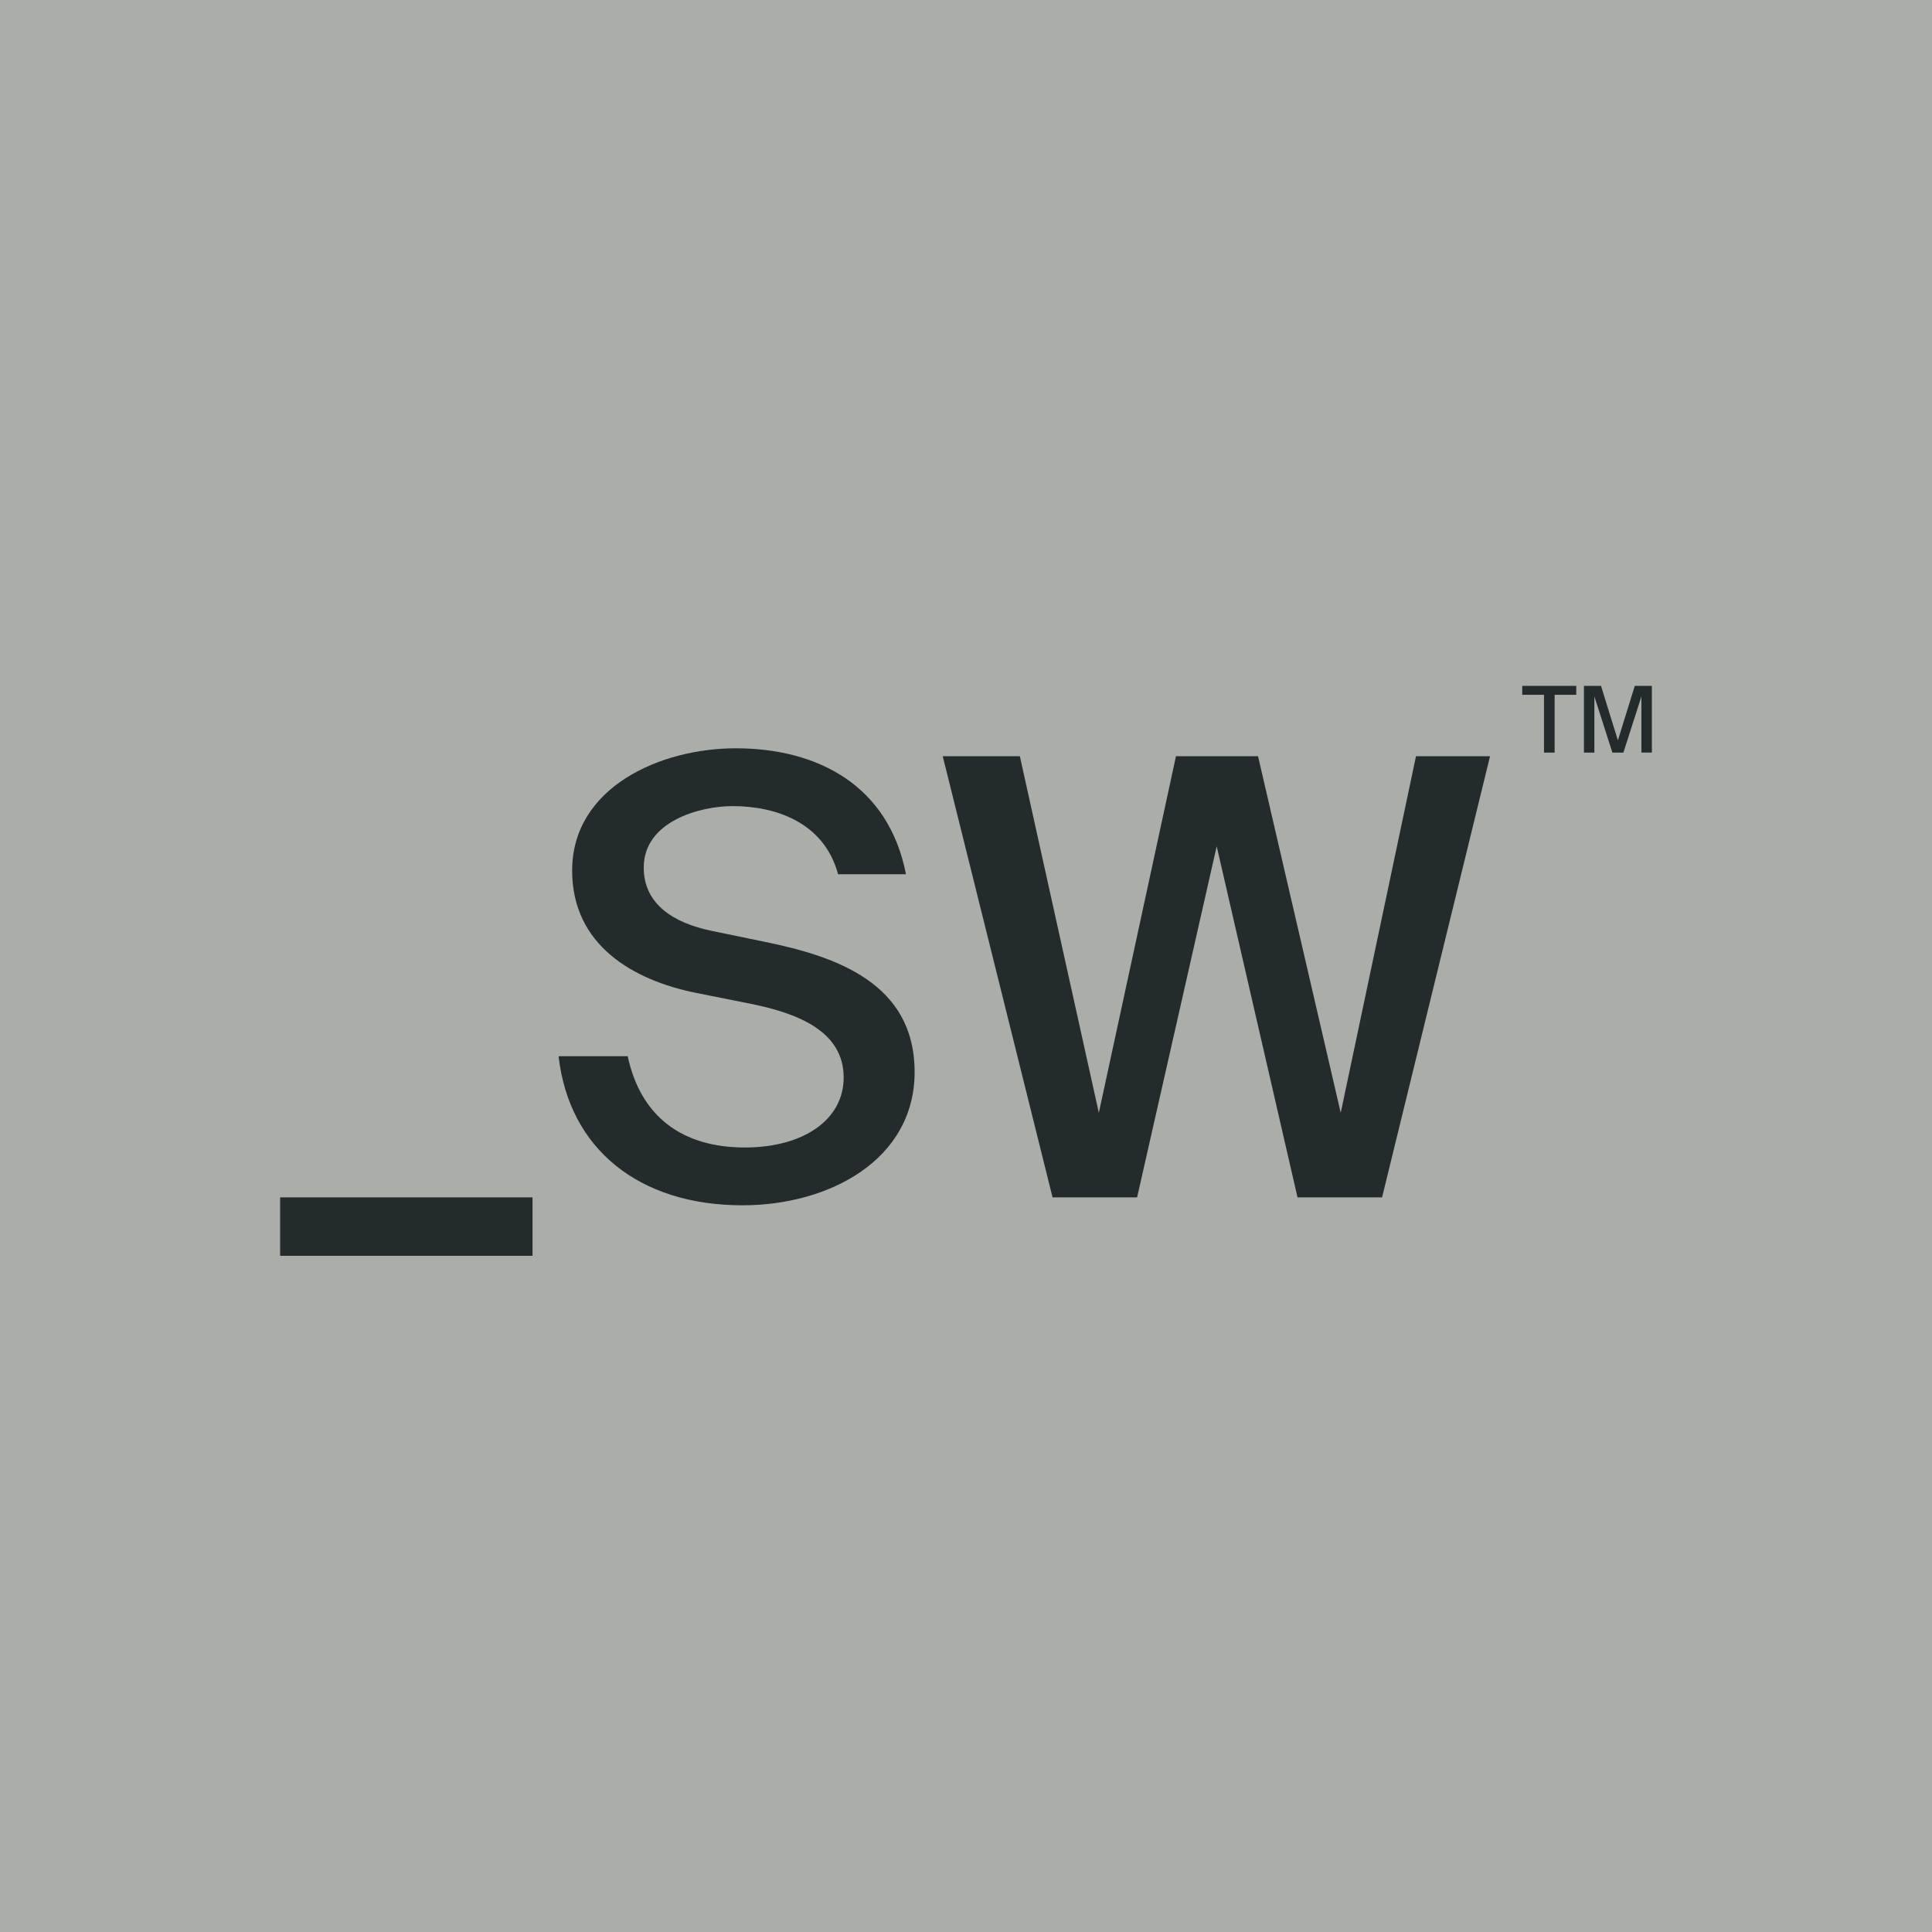
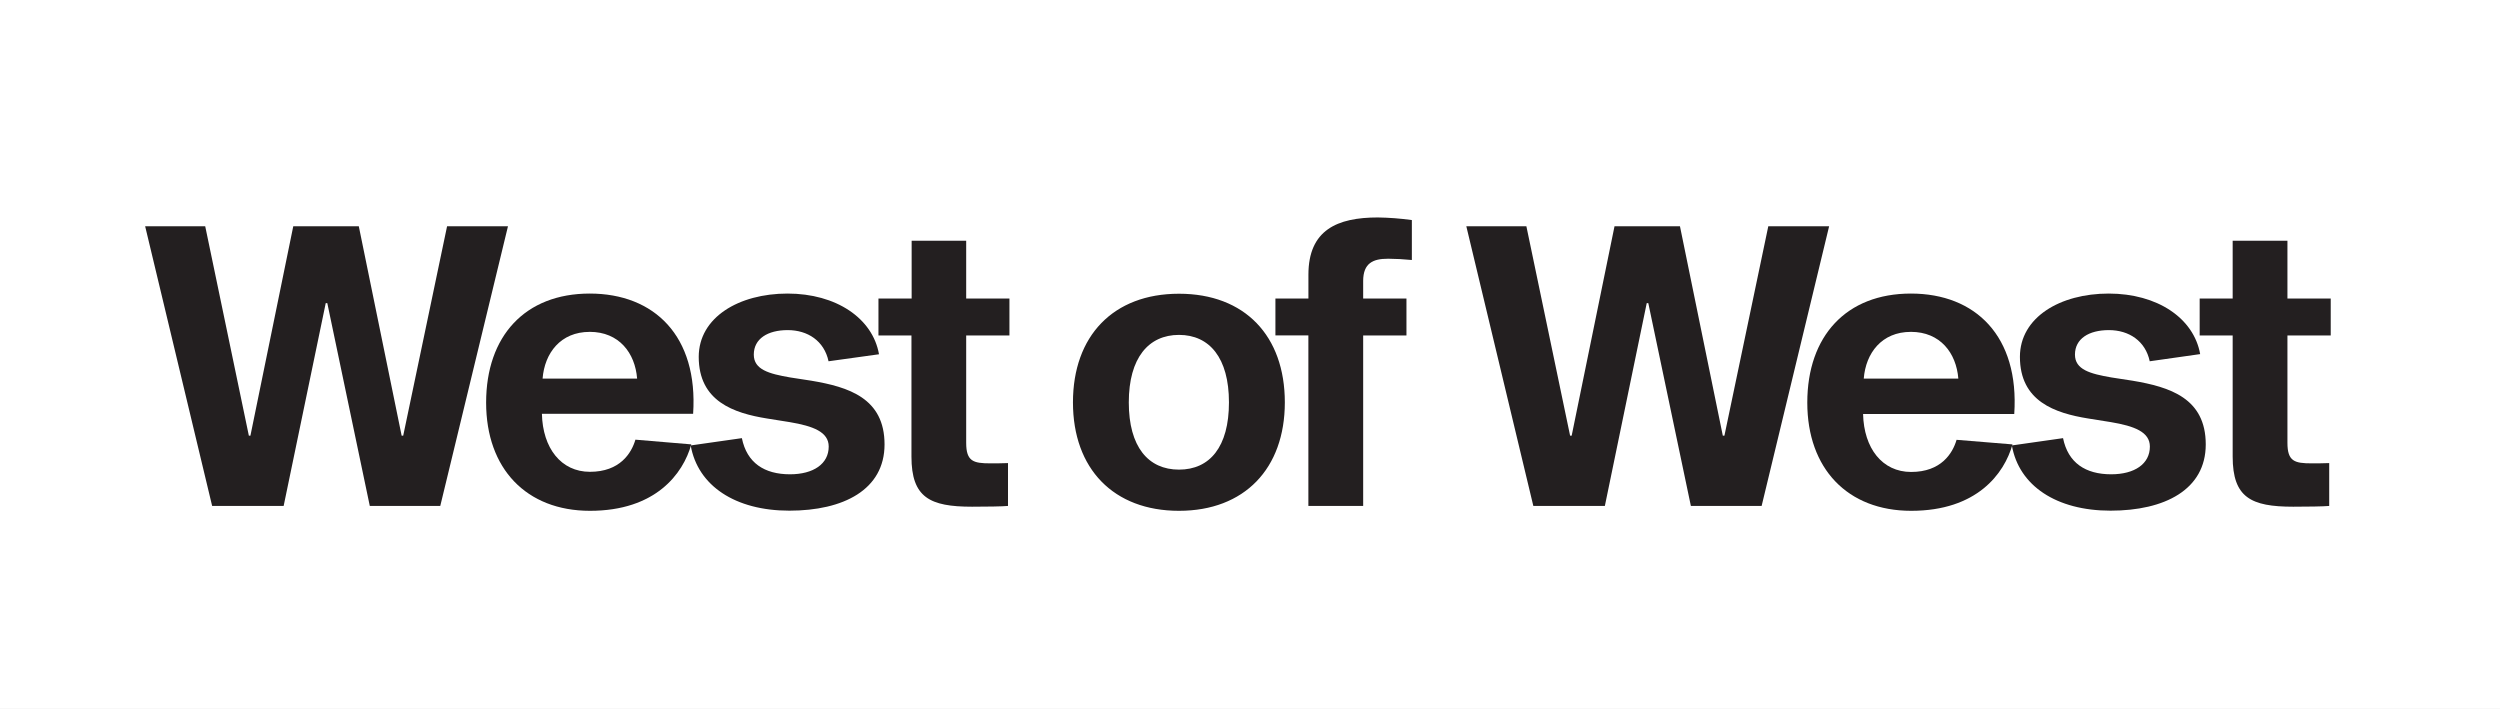
- <svg xmlns="http://www.w3.org/2000/svg" viewBox="0 0 200 200" fill="none">
-   <path fill="#ABADA8" d="M0 0h200v200H0z" />
-   <path d="M29 130h26.126v-6.047H29V130ZM72.068 102.787l5.685 1.134c4.983 1.008 9.582 2.898 9.582 7.622 0 4.41-4.216 7.244-10.22 7.244-6.516 0-10.796-3.212-12.137-9.449h-7.154c1.086 9.575 8.304 15.434 19.035 15.434 9.007 0 17.822-4.725 17.822-13.796 0-9.197-8.113-11.969-15.522-13.48l-5.494-1.134c-3.96-.82-7.026-2.772-7.026-6.551 0-4.788 5.813-6.363 9.198-6.363 4.407 0 9.454 1.638 10.923 7.055h7.026c-1.788-9.197-9.134-13.04-17.63-13.04-7.793 0-16.927 4.032-16.927 12.662 0 7.686 6.26 11.339 12.84 12.662ZM138.791 115.197l-8.56-36.914h-8.495l-7.985 36.914-8.176-36.914h-7.984l11.37 45.67h8.751l8.24-36.347 8.368 36.347h8.751l11.178-45.67h-7.665l-7.793 36.914ZM159.833 71.924v5.983h1.101v-5.983h2.241V71h-5.593v.924h2.251ZM166.914 77.907h1.14l1.864-5.811v5.81H171V71h-1.768l-1.748 5.64-1.749-5.64h-1.768v6.907h1.082v-5.811l1.865 5.81Z" fill="#242B2D" />
+ <svg xmlns="http://www.w3.org/2000/svg" viewBox="0 0 120 34" fill="none">
+   <path fill="#fff" d="M0 0h120v34H0z" />
+   <path d="M119.998 0H0v34h119.998V0Z" fill="#fff" />
+   <path d="M15.71 14.55h-.075l-2.02 9.735h-3.432L6.967 10.86H9.85l2.095 10.053h.075l2.057-10.053h3.145l2.057 10.053h.075L21.46 10.86h2.923l-3.25 13.425H17.75l-2.04-9.736ZM33.182 21.33c-.391 1.41-1.713 3.189-4.862 3.189-3.06 0-4.986-2.03-4.986-5.192 0-3.196 1.87-5.236 4.974-5.236 3.105 0 5.21 2.046 4.962 5.773h-7.258c.037 1.646.92 2.783 2.304 2.783 1.44 0 1.993-.892 2.184-1.543l2.682.226Zm-4.877-5.4c-1.397 0-2.164 1.015-2.261 2.244h4.538c-.097-1.23-.864-2.245-2.277-2.245Z" fill="#231F20" />
+   <path d="M39.77 17.341c-.209-.98-1.002-1.496-1.961-1.496-.96 0-1.627.414-1.627 1.176 0 .72.726.92 1.745 1.096l1.017.157c1.784.3 3.514.834 3.514 3.058 0 2.175-1.975 3.18-4.569 3.18s-4.396-1.194-4.735-3.131l2.456-.35c.24 1.186 1.077 1.735 2.31 1.735 1.121 0 1.858-.497 1.858-1.33 0-.704-.748-.985-1.87-1.174l-1.09-.174c-1.595-.258-3.279-.822-3.279-2.958 0-1.898 1.929-3.039 4.262-3.039 2.334 0 4.088 1.184 4.391 2.914l-2.421.336ZM47.544 22.24c.266 0 .599 0 .84-.012v2.057c-.252.026-1.079.037-1.726.037-2.027 0-2.908-.44-2.908-2.405v-5.816h-1.584v-1.77h1.593v-2.776h2.618v2.775h2.076v1.771h-2.076v5.156c0 .89.344.984 1.162.984h.005ZM61.672 19.314c0 3.18-1.94 5.205-5.08 5.205s-5.09-2.016-5.09-5.205c0-3.188 1.932-5.215 5.09-5.215 3.159 0 5.08 2.021 5.08 5.215Zm-2.682 0c0-2.137-.935-3.239-2.398-3.239-1.462 0-2.41 1.102-2.41 3.24 0 2.137.935 3.227 2.41 3.227 1.476 0 2.398-1.088 2.398-3.228Z" fill="#231F20" />
+   <path d="M66.608 12.42c-.69 0-1.176.203-1.176 1.067v.843h2.078v1.771h-2.078v8.184h-2.63V16.1H61.22v-1.77h1.584v-1.145c0-2.149 1.385-2.747 3.332-2.747.546.008 1.092.05 1.633.125v1.917a12.743 12.743 0 0 0-1.162-.062h.002ZM79.118 14.55h-.075l-2.01 9.735H73.6L70.383 10.86h2.883l2.099 10.053h.075l2.057-10.053h3.141l2.057 10.053h.077l2.106-10.053h2.92l-3.24 13.425h-3.396l-2.044-9.736ZM96.6 21.33c-.393 1.41-1.715 3.189-4.862 3.189-3.062 0-4.988-2.03-4.988-5.192 0-3.196 1.87-5.236 4.974-5.236 3.105 0 5.209 2.053 4.96 5.78h-7.256c.037 1.646.92 2.783 2.306 2.783 1.44 0 1.991-.892 2.182-1.543l2.684.22Zm-4.88-5.4c-1.396 0-2.163 1.015-2.26 2.244H94c-.099-1.23-.865-2.245-2.28-2.245Z" fill="#231F20" />
+   <path d="M103.187 17.341c-.208-.98-1.001-1.496-1.962-1.496-.961 0-1.627.414-1.627 1.176 0 .72.726.92 1.747 1.096l1.017.157c1.784.3 3.514.834 3.514 3.058 0 2.175-1.977 3.18-4.571 3.18-2.594 0-4.396-1.194-4.735-3.131l2.456-.35c.241 1.186 1.079 1.735 2.311 1.735 1.122 0 1.857-.497 1.857-1.33 0-.704-.748-.985-1.87-1.174l-1.088-.174c-1.596-.258-3.28-.822-3.28-2.958 0-1.898 1.93-3.039 4.261-3.039 2.332 0 4.083 1.176 4.391 2.906l-2.421.344ZM110.96 22.24c.268 0 .599 0 .842-.012v2.057c-.254.026-1.079.037-1.728.037-2.027 0-2.906-.44-2.906-2.405v-5.816h-1.584v-1.77h1.584v-2.776h2.629v2.775h2.078v1.771h-2.078v5.156c0 .89.344.984 1.163.984Z" fill="#231F20" />
</svg>
